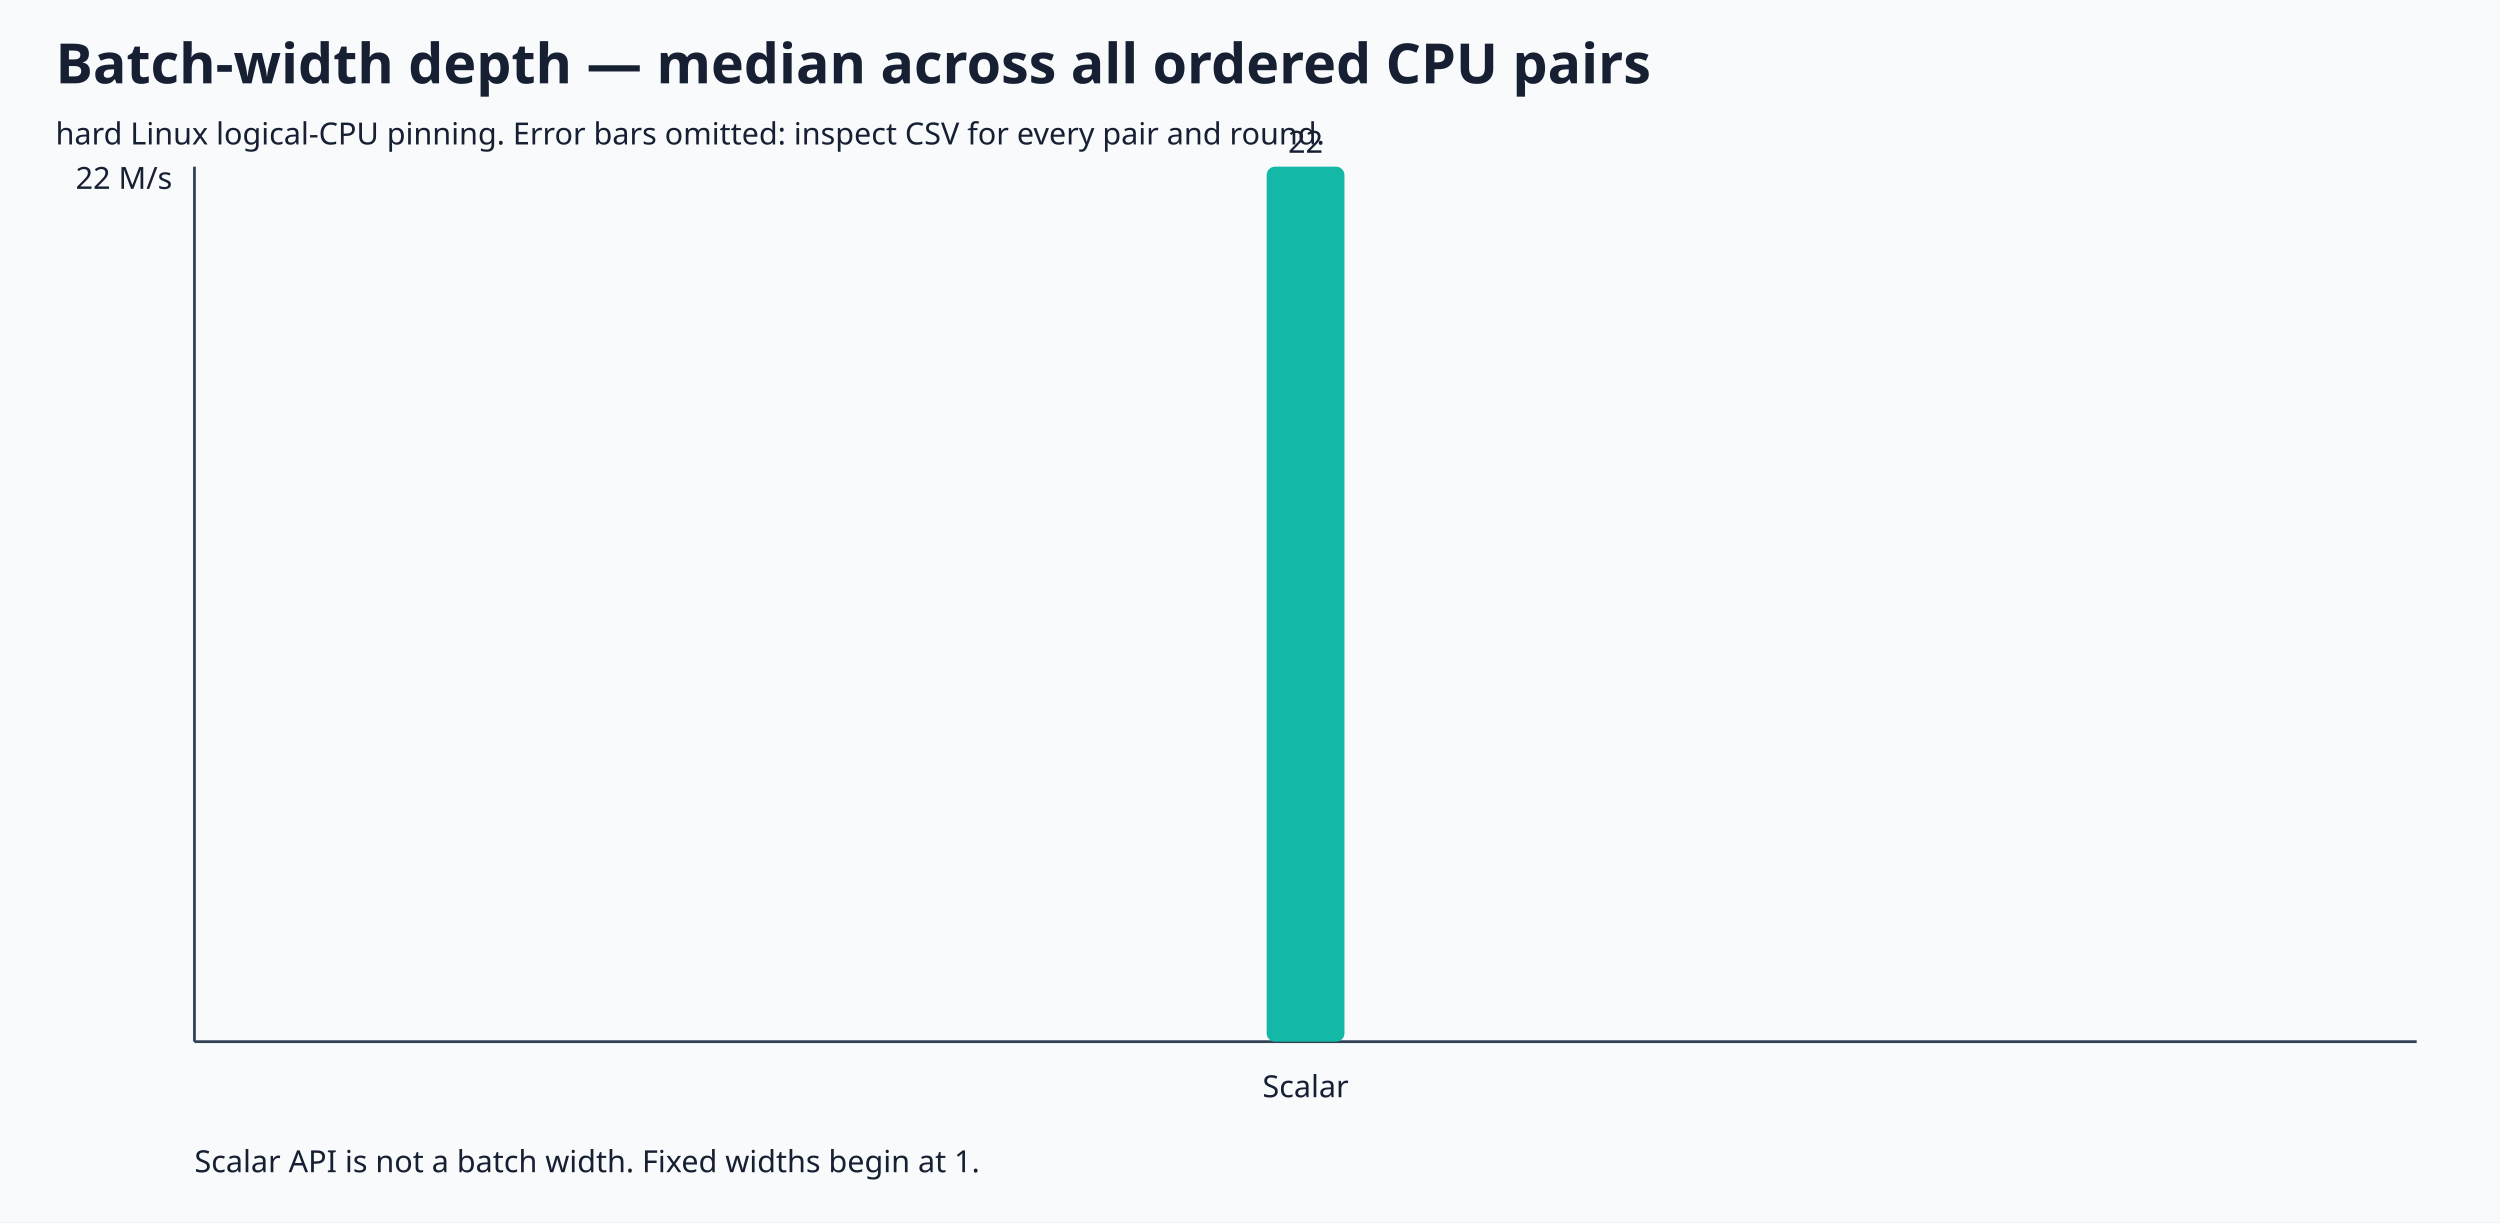
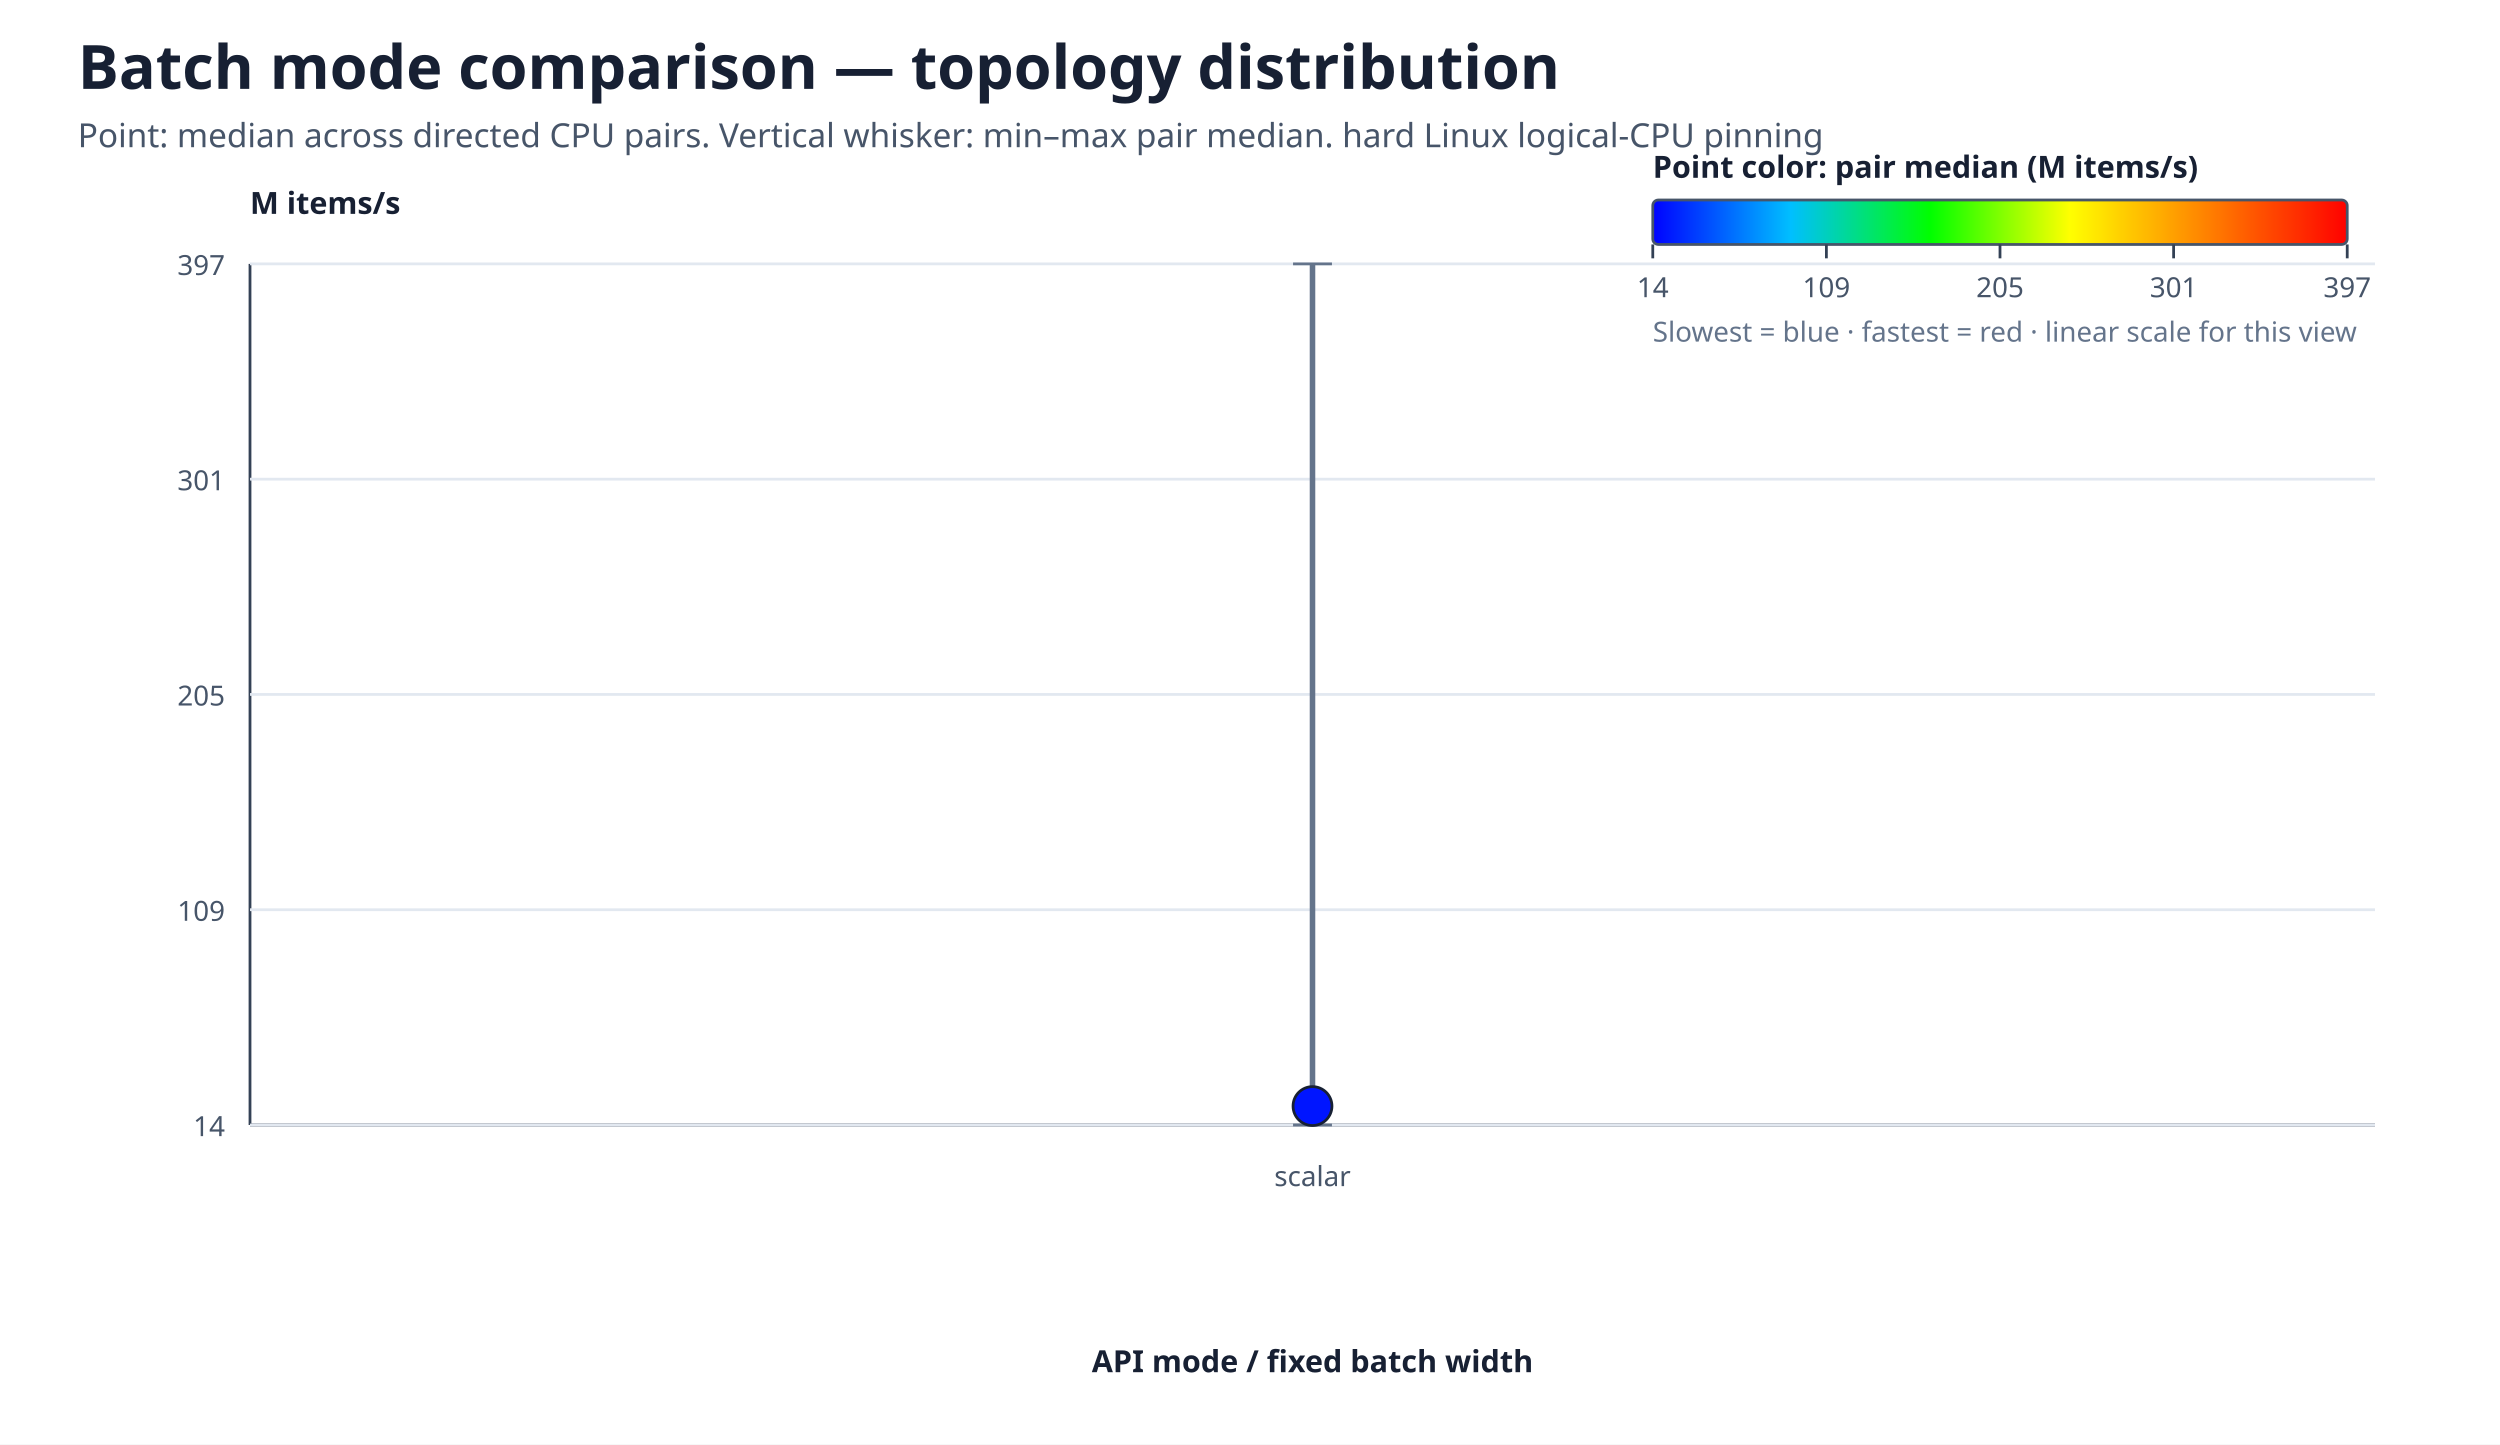
- <svg xmlns="http://www.w3.org/2000/svg" width="900" height="440" viewBox="0 0 900 440">
-   <style>text{font:13px sans-serif;fill:#172033}.title{font-size:20px;font-weight:bold}.small{font-size:11px}</style>
-   <rect width="100%" height="100%" fill="#f8fafc" />
-   <text x="20" y="30" class="title">Batch-width depth — median across all ordered CPU pairs</text>
-   <text x="20" y="52" class="small">hard Linux logical-CPU pinning. Error bars omitted: inspect CSV for every pair and round.</text>
-   <line x1="70" y1="375" x2="870" y2="375" stroke="#334155" />
-   <line x1="70" y1="375" x2="70" y2="60" stroke="#334155" />
-   <rect x="456.0" y="60.0" width="28" height="315.0" rx="3" fill="#14b8a6" />
-   <text x="470.0" y="395" text-anchor="middle" class="small">Scalar</text>
-   <text x="470.0" y="55.0" text-anchor="middle" class="small">22</text>
-   <text x="70" y="422" class="small">Scalar API is not a batch width. Fixed widths begin at 1.</text>
-   <text x="62" y="68" text-anchor="end" class="small">22 M/s</text>
+ <svg xmlns="http://www.w3.org/2000/svg" width="900" height="520" viewBox="0 0 900 520" role="img" aria-label="Batch mode comparison — topology distribution">
+   <style>text{font-family:ui-sans-serif,system-ui,sans-serif;fill:#172033}.title{font-size:22px;font-weight:700}.subtitle{font-size:12px;fill:#475569}.axis{font-size:11px;font-weight:600}.tick{font-size:10px;fill:#475569}.note{font-size:10px;fill:#64748b}.legend-label{font-size:11px;font-weight:600}</style>
+   <rect width="100%" height="100%" fill="#ffffff" />
+   <defs>
+     <linearGradient id="throughput-rainbow" x1="0" x2="1" y1="0" y2="0">
+       <stop offset="0%" stop-color="#0000ff" />
+       <stop offset="20%" stop-color="#00bfff" />
+       <stop offset="40%" stop-color="#00ff00" />
+       <stop offset="60%" stop-color="#ffff00" />
+       <stop offset="80%" stop-color="#ff7f00" />
+       <stop offset="100%" stop-color="#ff0000" />
+     </linearGradient>
+     <pattern id="self-pair" width="8" height="8" patternUnits="userSpaceOnUse" patternTransform="rotate(45)">
+       <rect width="8" height="8" fill="#dbe3ee" />
+       <line x1="0" y1="0" x2="0" y2="8" stroke="#94a3b8" stroke-width="3" />
+     </pattern>
+   </defs>
+   <text x="28" y="32" class="title">Batch mode comparison — topology distribution</text>
+   <text x="28" y="53" class="subtitle">Point: median across directed CPU pairs. Vertical whisker: min–max pair median. hard Linux logical-CPU pinning</text>
+   <line x1="90" y1="405" x2="855" y2="405" stroke="#334155" />
+   <line x1="90" y1="95" x2="90" y2="405" stroke="#334155" />
+   <line x1="90" y1="405.0" x2="855" y2="405.0" stroke="#e2e8f0" />
+   <text x="81" y="409.0" text-anchor="end" class="tick">14</text>
+   <line x1="90" y1="327.5" x2="855" y2="327.5" stroke="#e2e8f0" />
+   <text x="81" y="331.5" text-anchor="end" class="tick">109</text>
+   <line x1="90" y1="250.0" x2="855" y2="250.0" stroke="#e2e8f0" />
+   <text x="81" y="254.0" text-anchor="end" class="tick">205</text>
+   <line x1="90" y1="172.5" x2="855" y2="172.5" stroke="#e2e8f0" />
+   <text x="81" y="176.5" text-anchor="end" class="tick">301</text>
+   <line x1="90" y1="95.0" x2="855" y2="95.0" stroke="#e2e8f0" />
+   <text x="81" y="99.0" text-anchor="end" class="tick">397</text>
+   <line x1="472.5" y1="405.0" x2="472.5" y2="95.0" stroke="#64748b" stroke-width="2" />
+   <line x1="465.5" y1="405.0" x2="479.5" y2="405.0" stroke="#64748b" />
+   <line x1="465.5" y1="95.0" x2="479.5" y2="95.0" stroke="#64748b" />
+   <circle cx="472.5" cy="398.189" r="7" fill="rgb(0,21,255)" stroke="#172033" />
+   <text x="472.5" y="427" text-anchor="middle" class="tick">scalar</text>
+   <text x="90" y="77" class="axis">M items/s</text>
+   <text x="472.5" y="494" text-anchor="middle" class="axis">API mode / fixed batch width</text>
+   <text x="595" y="64" class="legend-label">Point color: pair median (M items/s)</text>
+   <rect x="595" y="72" width="250" height="16" rx="2" fill="url(#throughput-rainbow)" stroke="#475569" />
+   <line x1="595" y1="88" x2="595" y2="93" stroke="#334155" />
+   <text x="595" y="107" text-anchor="middle" class="tick">14</text>
+   <line x1="657.5" y1="88" x2="657.5" y2="93" stroke="#334155" />
+   <text x="657.5" y="107" text-anchor="middle" class="tick">109</text>
+   <line x1="720.0" y1="88" x2="720.0" y2="93" stroke="#334155" />
+   <text x="720.0" y="107" text-anchor="middle" class="tick">205</text>
+   <line x1="782.5" y1="88" x2="782.5" y2="93" stroke="#334155" />
+   <text x="782.5" y="107" text-anchor="middle" class="tick">301</text>
+   <line x1="845" y1="88" x2="845" y2="93" stroke="#334155" />
+   <text x="845" y="107" text-anchor="middle" class="tick">397</text>
+   <text x="595" y="123" class="note">Slowest = blue · fastest = red · linear scale for this view</text>
</svg>
